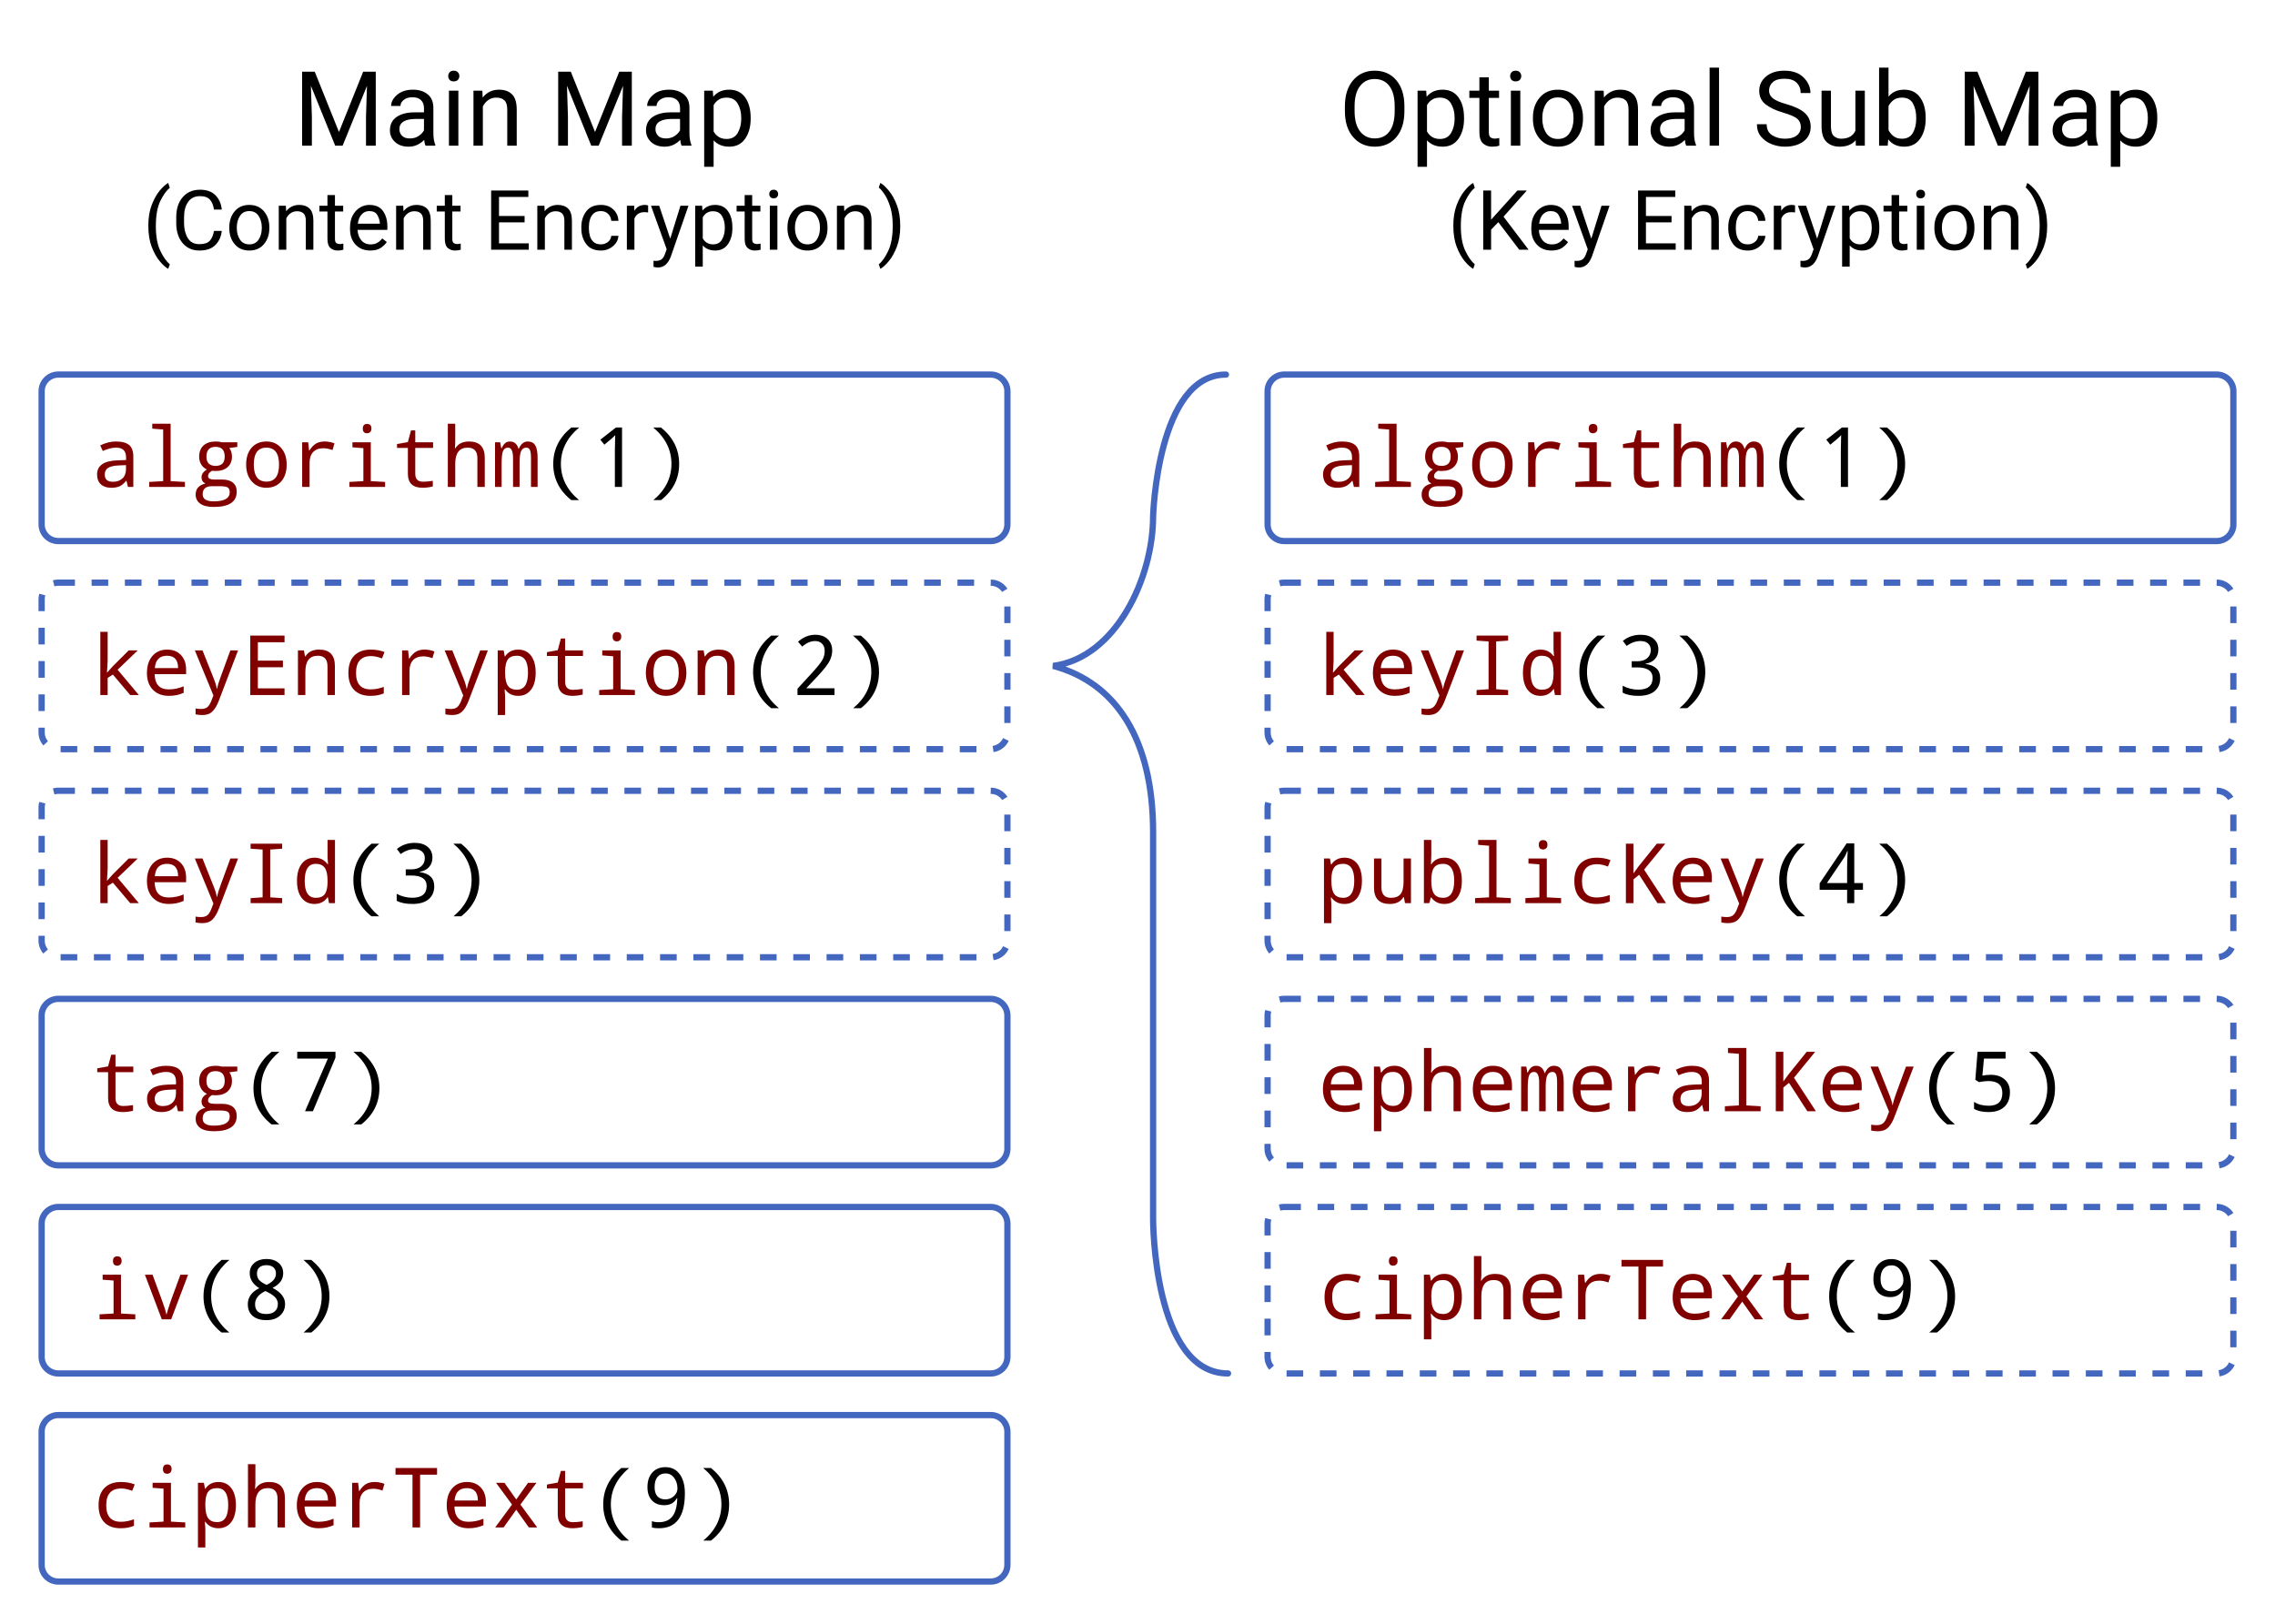
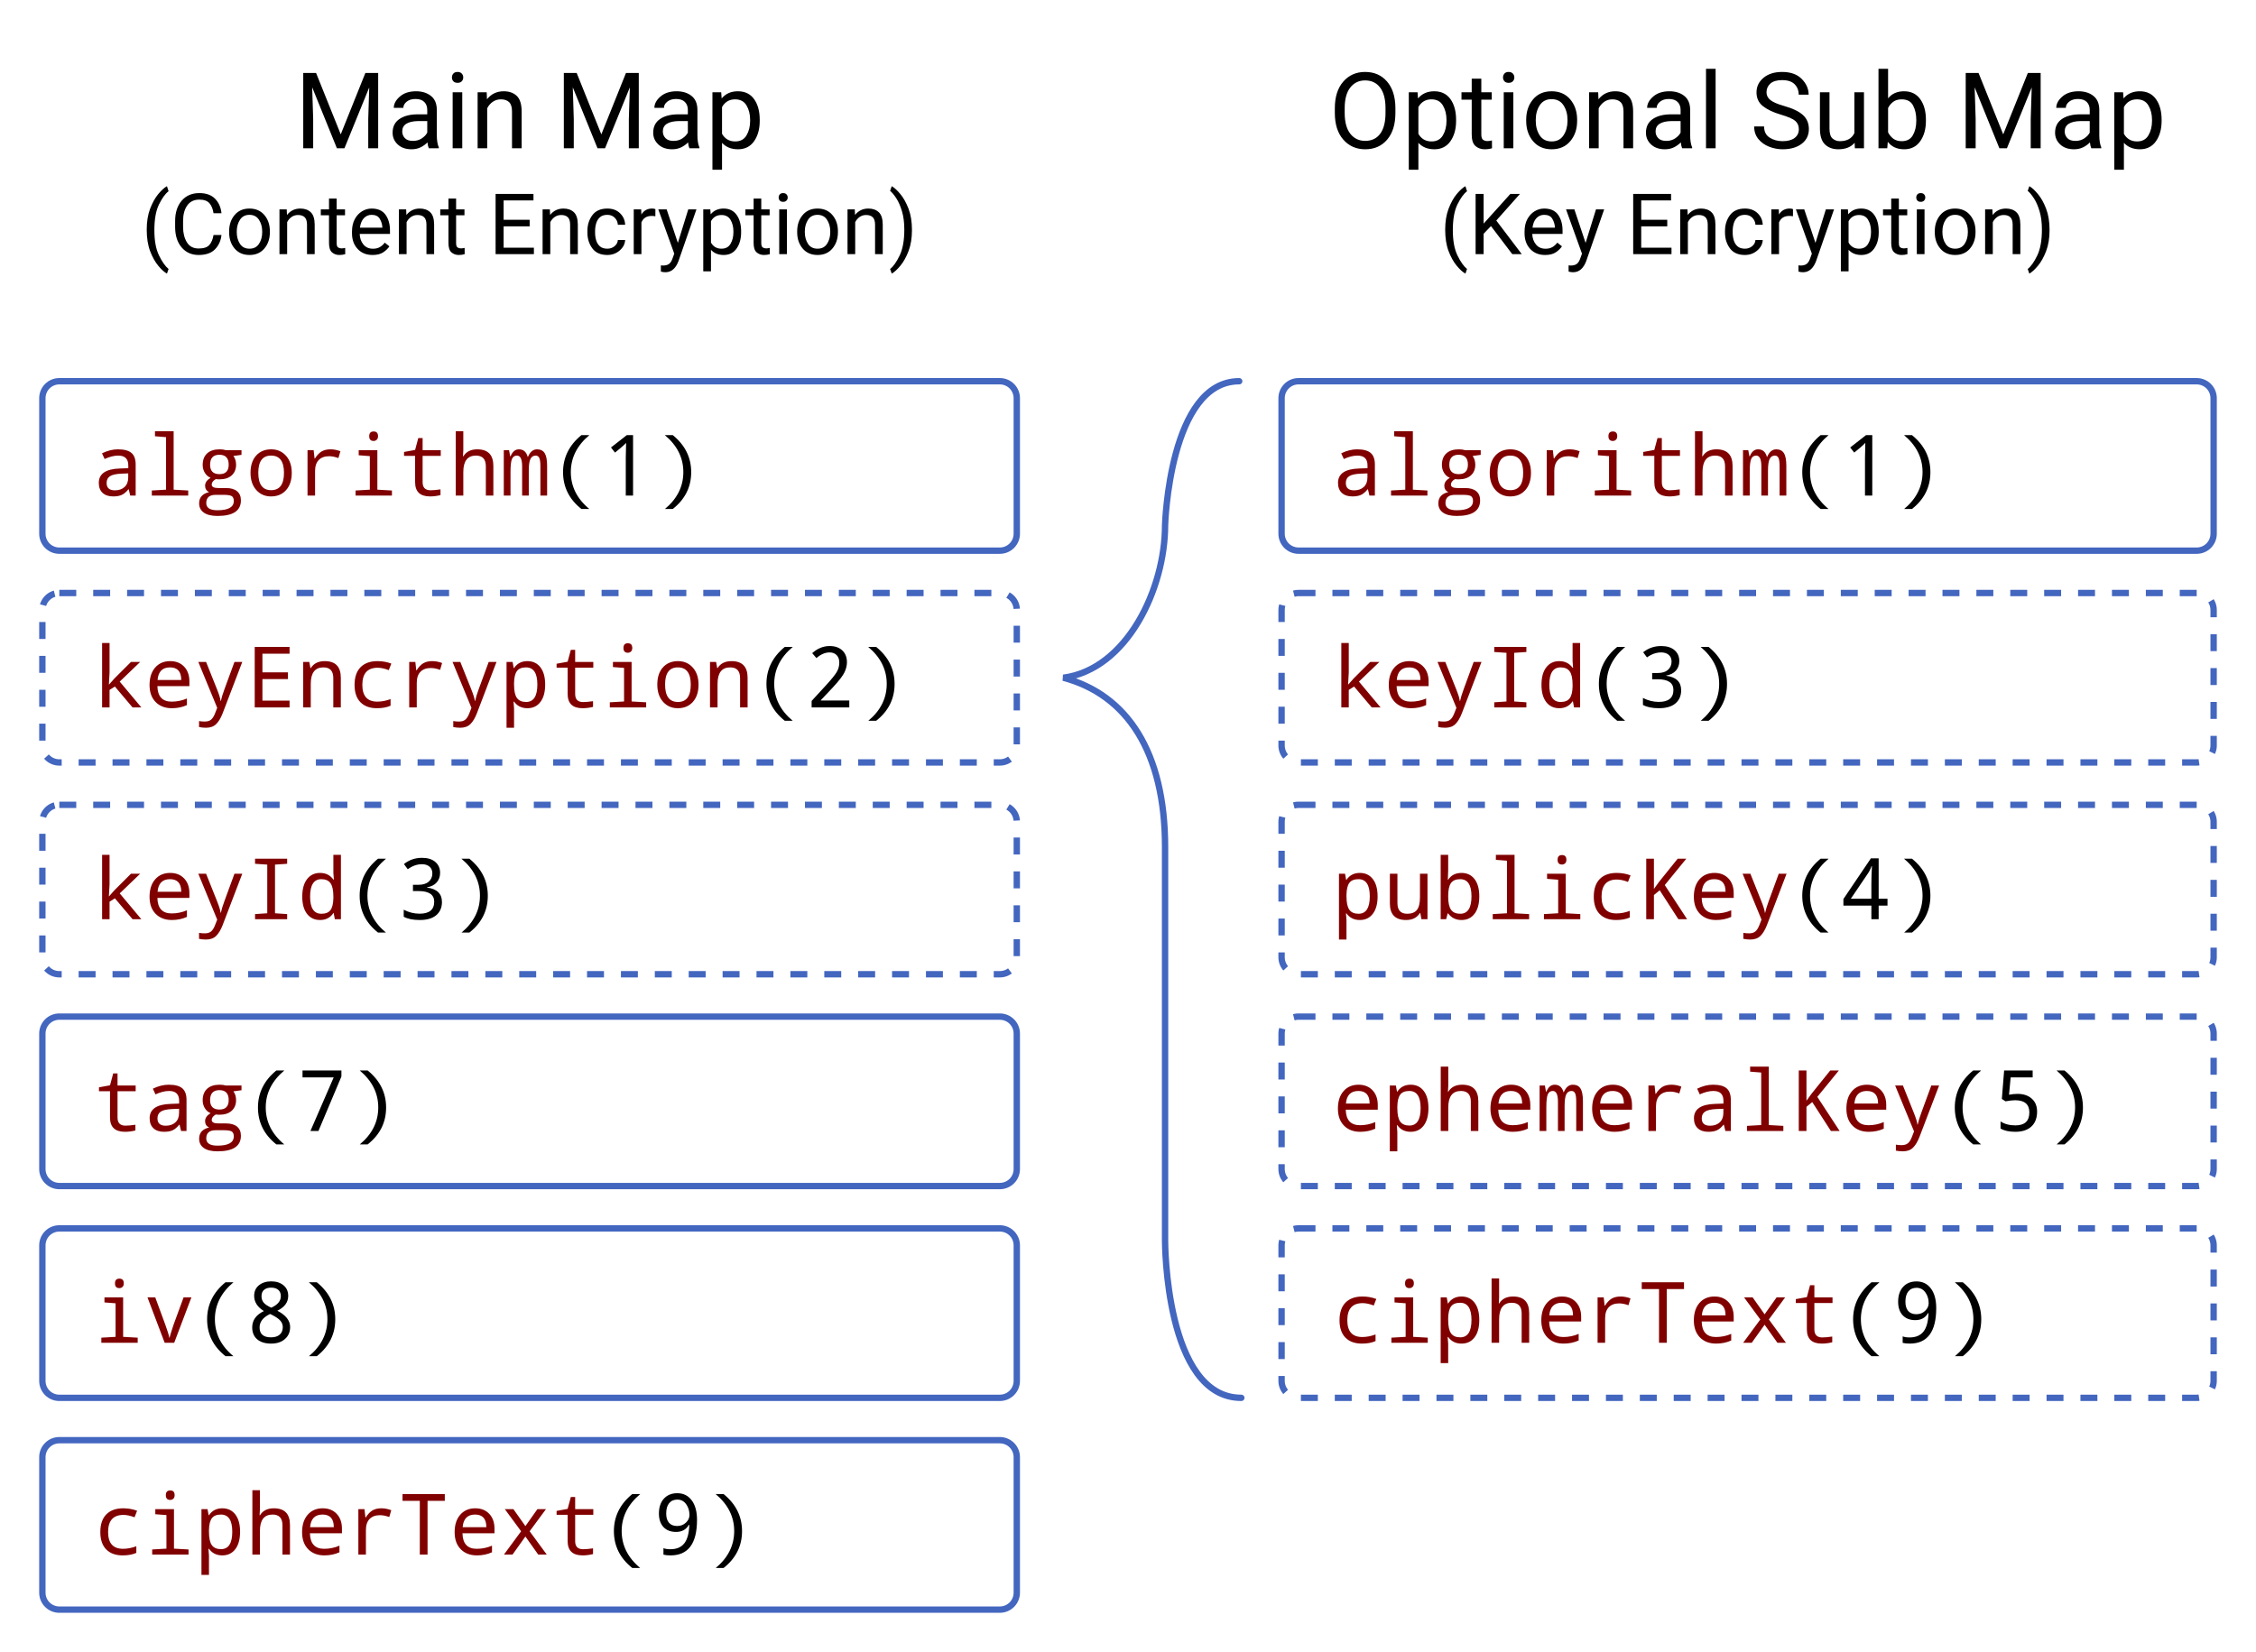
- <svg xmlns="http://www.w3.org/2000/svg" viewBox="0 0 1093 780">
+ <svg xmlns="http://www.w3.org/2000/svg" viewBox="0 0 1065 780">
  <g stroke="#4366bf" stroke-width="3" fill="none">
-     <rect x="20" y="180" width="464" height="80" rx="8" />
-     <rect x="20" y="280" width="464" height="80" stroke-dasharray="8" rx="8" />
-     <rect x="20" y="380" width="464" height="80" stroke-dasharray="8" rx="8" />
-     <rect x="20" y="480" width="464" height="80" rx="8" />
-     <rect x="20" y="580" width="464" height="80" rx="8" />
-     <rect x="20" y="680" width="464" height="80" rx="8" />
-     <rect x="609" y="180" width="464" height="80" rx="8" />
-     <rect x="609" y="280" width="464" height="80" stroke-dasharray="8" rx="8" />
-     <rect x="609" y="380" width="464" height="80" stroke-dasharray="8" rx="8" />
-     <rect x="609" y="480" width="464" height="80" stroke-dasharray="8" rx="8" />
-     <rect x="609" y="580" width="464" height="80" stroke-dasharray="8" rx="8" />
+     <rect x="20" y="180" width="460" height="80" rx="8" />
+     <rect x="20" y="280" width="460" height="80" stroke-dasharray="8" rx="8" />
+     <rect x="20" y="380" width="460" height="80" stroke-dasharray="8" rx="8" />
+     <rect x="20" y="480" width="460" height="80" rx="8" />
+     <rect x="20" y="580" width="460" height="80" rx="8" />
+     <rect x="20" y="680" width="460" height="80" rx="8" />
+     <rect x="605" y="180" width="440" height="80" rx="8" />
+     <rect x="605" y="280" width="440" height="80" stroke-dasharray="8" rx="8" />
+     <rect x="605" y="380" width="440" height="80" stroke-dasharray="8" rx="8" />
+     <rect x="605" y="480" width="440" height="80" stroke-dasharray="8" rx="8" />
+     <rect x="605" y="580" width="440" height="80" stroke-dasharray="8" rx="8" />
  </g>
  <g font-size="40" font-family="Roboto,sans-serif">
-     <text x="252" y="70" font-size="50" text-anchor="middle">Main Map</text>
-     <text x="252" y="120" text-anchor="middle">(Content Encryption)</text>
-     <text x="841" y="70" font-size="50" text-anchor="middle">Optional Sub Map</text>
-     <text x="841" y="120" text-anchor="middle">(Key Encryption)</text>
+     <text x="250" y="70" font-size="50" text-anchor="middle">Main Map</text>
+     <text x="250" y="120" text-anchor="middle">(Content Encryption)</text>
+     <text x="825" y="70" font-size="50" text-anchor="middle">Optional Sub Map</text>
+     <text x="825" y="120" text-anchor="middle">(Key Encryption)</text>
  </g>
  <g font-size="40" font-family="Noto Mono,monospace" fill="maroon">
    <text x="44" y="234">algorithm<tspan fill="black"> (1)</tspan>
    </text>
    <text x="44" y="334">keyEncryption<tspan fill="black"> (2)</tspan>
    </text>
    <text x="44" y="434">keyId<tspan fill="black"> (3)</tspan>
    </text>
    <text x="44" y="534">tag<tspan fill="black"> (7)</tspan>
    </text>
    <text x="44" y="634">iv<tspan fill="black"> (8)</tspan>
    </text>
    <text x="44" y="734">cipherText<tspan fill="black"> (9)</tspan>
    </text>
-     <text x="633" y="234">algorithm<tspan fill="black"> (1)</tspan>
+     <text x="629" y="234">algorithm<tspan fill="black"> (1)</tspan>
    </text>
-     <text x="633" y="334">keyId<tspan fill="black"> (3)</tspan>
+     <text x="629" y="334">keyId<tspan fill="black"> (3)</tspan>
    </text>
-     <text x="633" y="434">publicKey<tspan fill="black"> (4)</tspan>
+     <text x="629" y="434">publicKey<tspan fill="black"> (4)</tspan>
    </text>
-     <text x="633" y="534">ephemeralKey<tspan fill="black"> (5)</tspan>
+     <text x="629" y="534">ephemeralKey<tspan fill="black"> (5)</tspan>
    </text>
-     <text x="633" y="634">cipherText<tspan fill="black"> (9)</tspan>
+     <text x="629" y="634">cipherText<tspan fill="black"> (9)</tspan>
    </text>
  </g>
-   <path fill="none" stroke="#4366bf" stroke-width="3" stroke-linecap="round" d="M504,180  m 85,0 c -33,0 -35,68 -35,68 0,30 -18,68 -48,72 30,8 48,35 48,80 v 186 c 0,0 0,74 36,74" />
+   <path fill="none" stroke="#4366bf" stroke-width="3" stroke-linecap="round" d="M500,180  m 85,0 c -33,0 -35,68 -35,68 0,30 -18,68 -48,72 30,8 48,35 48,80 v 186 c 0,0 0,74 36,74" />
</svg>
